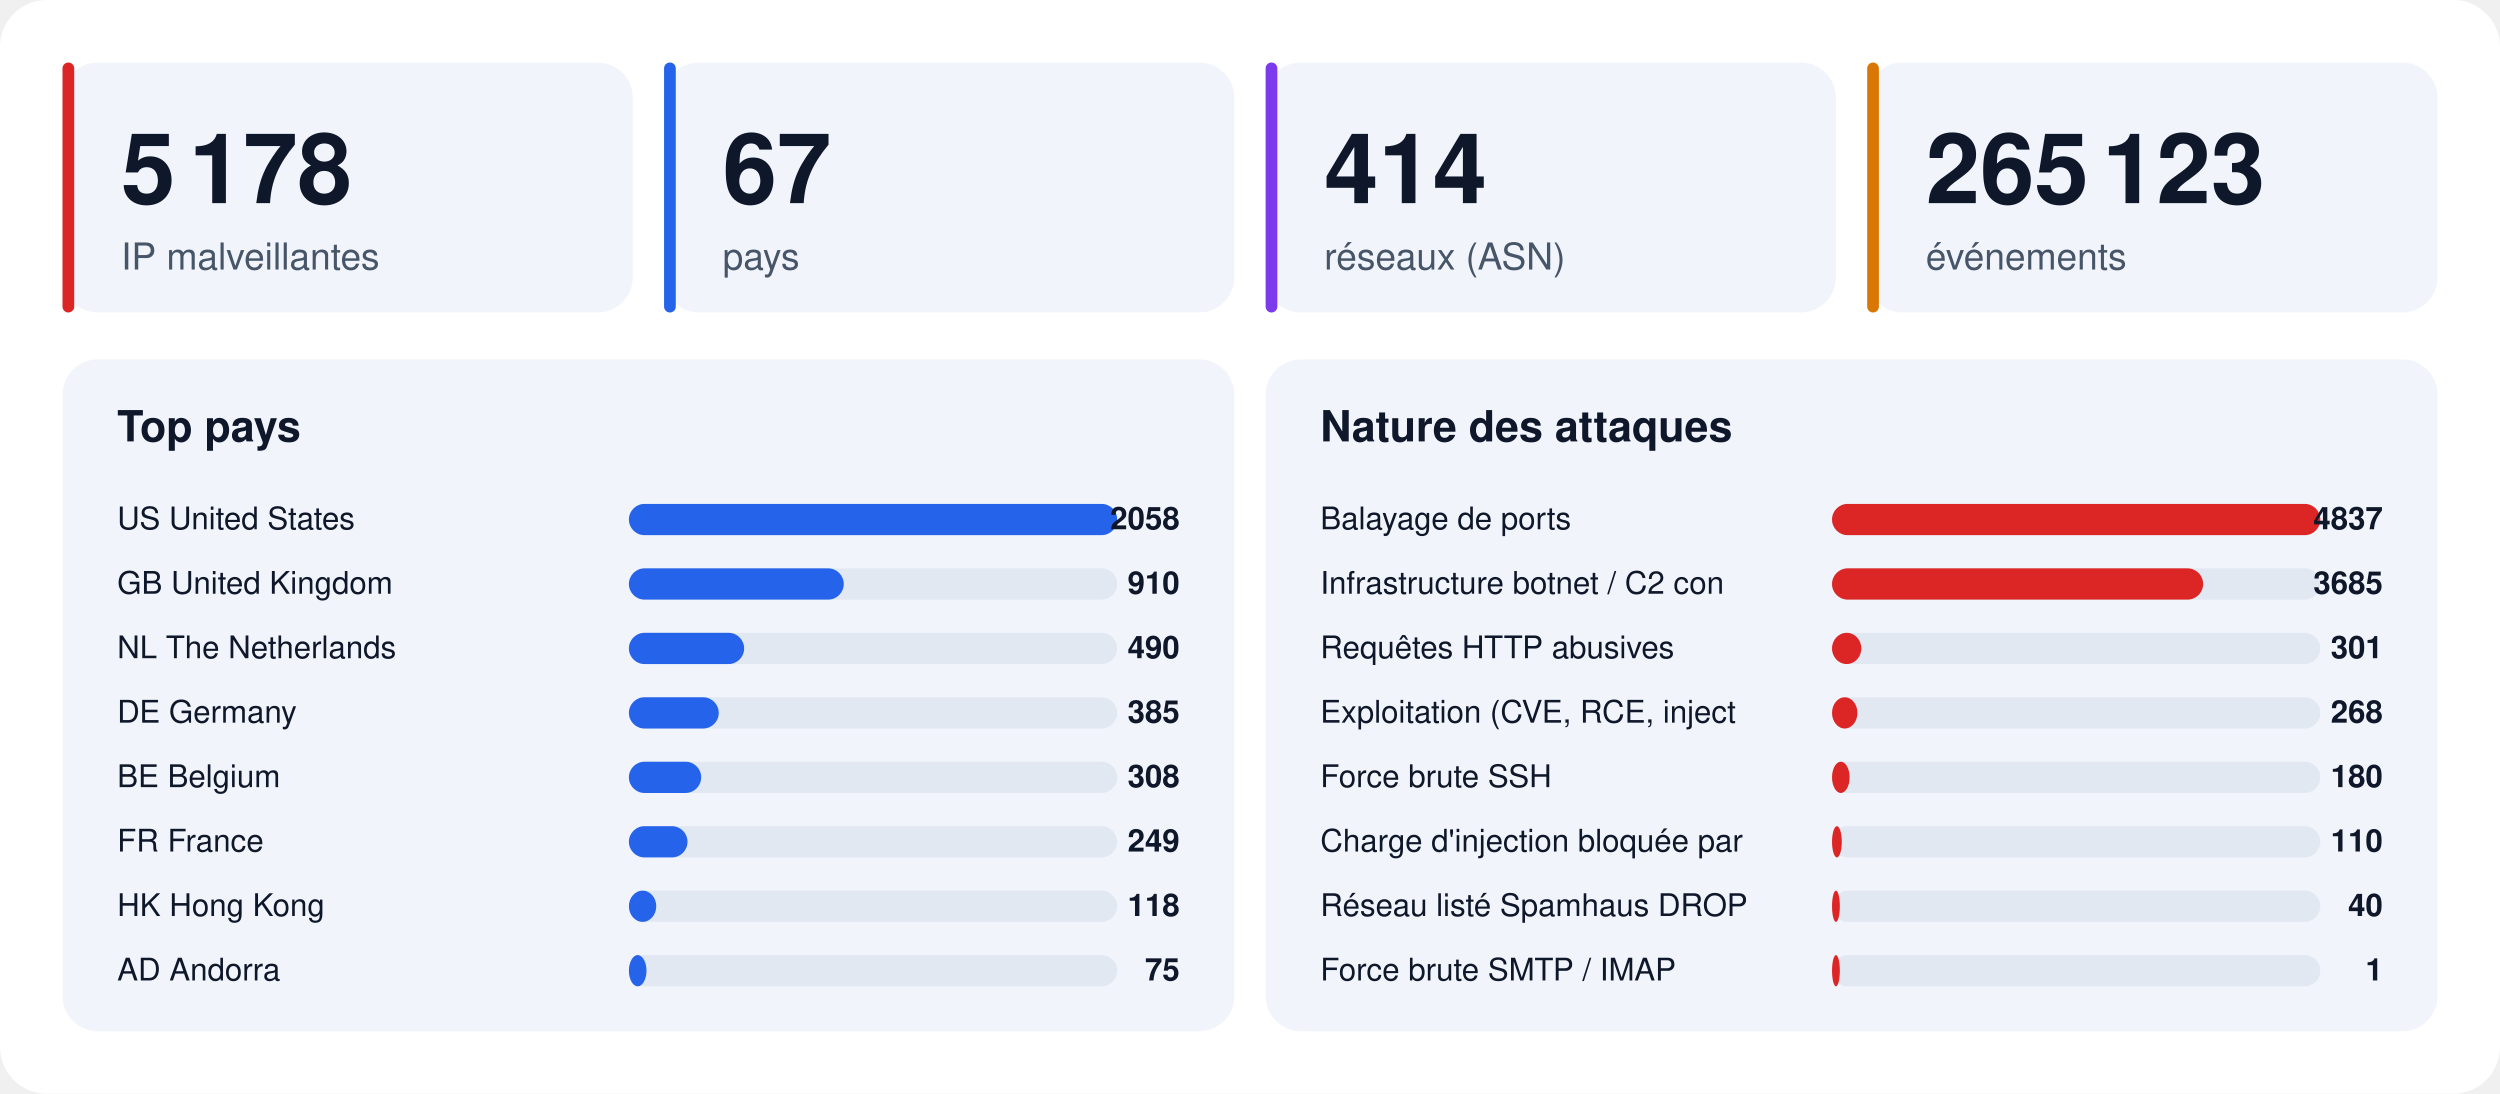
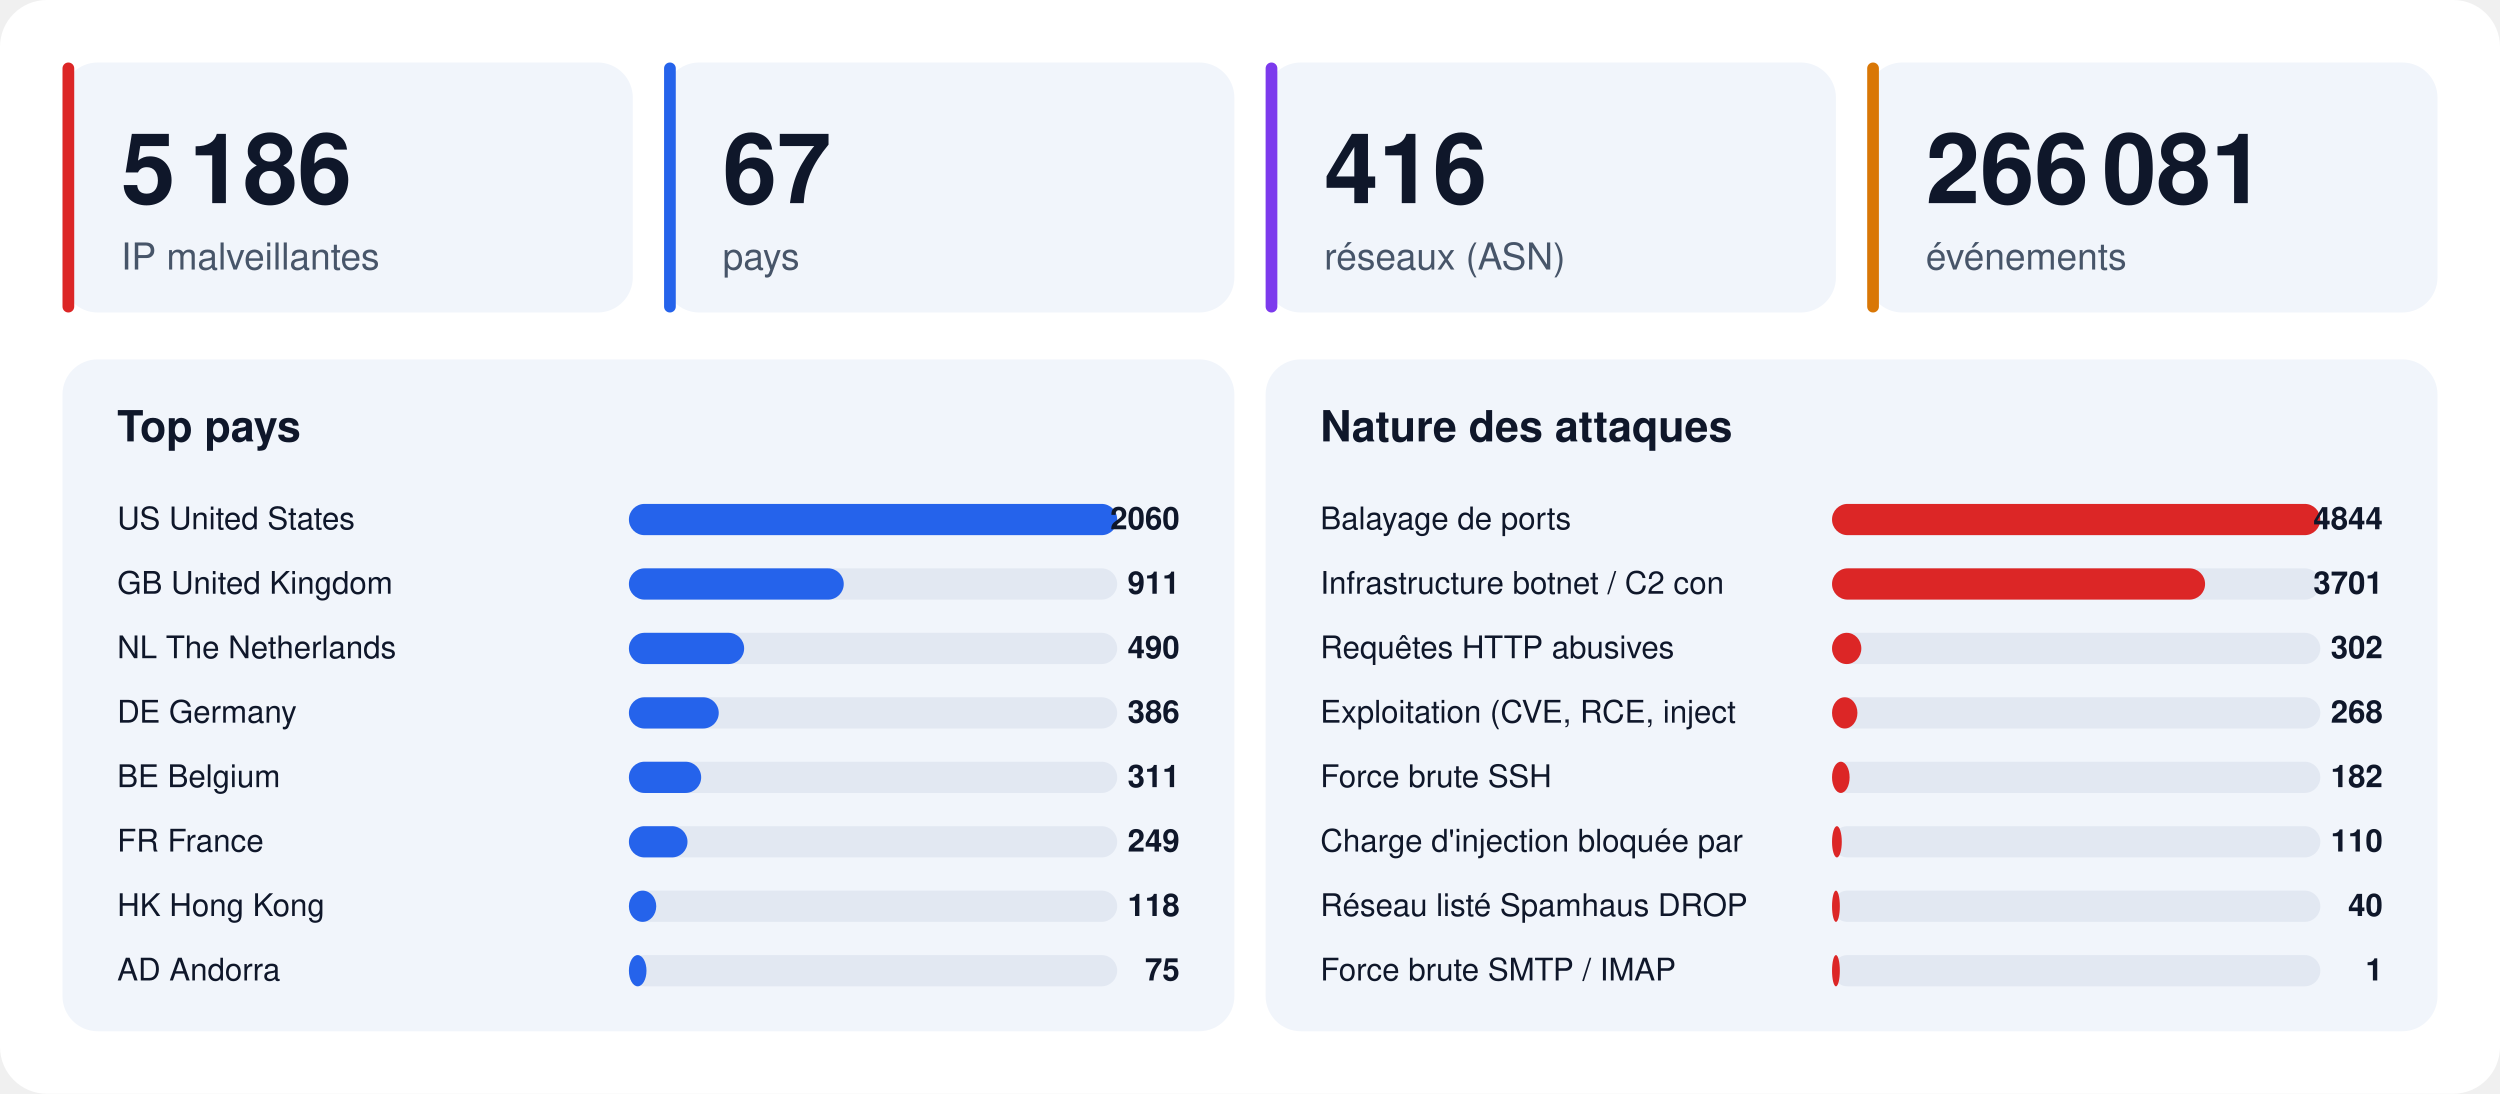
<svg xmlns="http://www.w3.org/2000/svg" width="1280" height="560" viewBox="0 0 1280 560" font-family="-apple-system,BlinkMacSystemFont,'Segoe UI',Helvetica,Arial,sans-serif">
  <rect width="1280" height="560" rx="24" fill="#ffffff" />
  <rect x="32" y="32" width="292" height="128" rx="18" fill="#f1f5fb" />
  <rect x="32" y="32" width="6" height="128" rx="3" fill="#dc2626" />
-   <text x="62" y="104" font-size="50" font-weight="800" fill="#0f172a">5 178</text>
+   <text x="62" y="104" font-size="50" font-weight="800" fill="#0f172a">5 186</text>
  <text x="62" y="138" font-size="19" fill="#475569">IP malveillantes</text>
  <rect x="340" y="32" width="292" height="128" rx="18" fill="#f1f5fb" />
  <rect x="340" y="32" width="6" height="128" rx="3" fill="#2563eb" />
  <text x="370" y="104" font-size="50" font-weight="800" fill="#0f172a">67</text>
  <text x="370" y="138" font-size="19" fill="#475569">pays</text>
  <rect x="648" y="32" width="292" height="128" rx="18" fill="#f1f5fb" />
  <rect x="648" y="32" width="6" height="128" rx="3" fill="#7c3aed" />
-   <text x="678" y="104" font-size="50" font-weight="800" fill="#0f172a">414</text>
+   <text x="678" y="104" font-size="50" font-weight="800" fill="#0f172a">416</text>
  <text x="678" y="138" font-size="19" fill="#475569">réseaux (ASN)</text>
  <rect x="956" y="32" width="292" height="128" rx="18" fill="#f1f5fb" />
  <rect x="956" y="32" width="6" height="128" rx="3" fill="#d97706" />
-   <text x="986" y="104" font-size="50" font-weight="800" fill="#0f172a">265 123</text>
+   <text x="986" y="104" font-size="50" font-weight="800" fill="#0f172a">266 081</text>
  <text x="986" y="138" font-size="19" fill="#475569">événements</text>
  <rect x="32" y="184" width="600" height="344" rx="18" fill="#f1f5fb" />
  <text x="60" y="226" font-size="22" font-weight="700" fill="#0f172a">Top pays</text>
  <text x="60" y="271" font-size="16" fill="#0f172a">US  United States</text>
  <rect x="322" y="258" width="250" height="16" rx="8" fill="#e2e8f2" />
  <rect x="322" y="258" width="250" height="16" rx="8" fill="#2563eb" />
-   <text x="604" y="271" font-size="16" font-weight="700" text-anchor="end" fill="#0f172a">2058</text>
+   <text x="604" y="271" font-size="16" font-weight="700" text-anchor="end" fill="#0f172a">2060</text>
  <text x="60" y="304" font-size="16" fill="#0f172a">GB  United Kingdom</text>
  <rect x="322" y="291" width="250" height="16" rx="8" fill="#e2e8f2" />
  <rect x="322" y="291" width="110" height="16" rx="8" fill="#2563eb" />
-   <text x="604" y="304" font-size="16" font-weight="700" text-anchor="end" fill="#0f172a">910</text>
+   <text x="604" y="304" font-size="16" font-weight="700" text-anchor="end" fill="#0f172a">911</text>
  <text x="60" y="337" font-size="16" fill="#0f172a">NL  The Netherlands</text>
  <rect x="322" y="324" width="250" height="16" rx="8" fill="#e2e8f2" />
  <rect x="322" y="324" width="59" height="16" rx="8" fill="#2563eb" />
  <text x="604" y="337" font-size="16" font-weight="700" text-anchor="end" fill="#0f172a">490</text>
  <text x="60" y="370" font-size="16" fill="#0f172a">DE  Germany</text>
  <rect x="322" y="357" width="250" height="16" rx="8" fill="#e2e8f2" />
  <rect x="322" y="357" width="46" height="16" rx="8" fill="#2563eb" />
-   <text x="604" y="370" font-size="16" font-weight="700" text-anchor="end" fill="#0f172a">385</text>
+   <text x="604" y="370" font-size="16" font-weight="700" text-anchor="end" fill="#0f172a">386</text>
  <text x="60" y="403" font-size="16" fill="#0f172a">BE  Belgium</text>
  <rect x="322" y="390" width="250" height="16" rx="8" fill="#e2e8f2" />
  <rect x="322" y="390" width="37" height="16" rx="8" fill="#2563eb" />
-   <text x="604" y="403" font-size="16" font-weight="700" text-anchor="end" fill="#0f172a">308</text>
+   <text x="604" y="403" font-size="16" font-weight="700" text-anchor="end" fill="#0f172a">311</text>
  <text x="60" y="436" font-size="16" fill="#0f172a">FR  France</text>
  <rect x="322" y="423" width="250" height="16" rx="8" fill="#e2e8f2" />
  <rect x="322" y="423" width="30" height="16" rx="8" fill="#2563eb" />
  <text x="604" y="436" font-size="16" font-weight="700" text-anchor="end" fill="#0f172a">249</text>
  <text x="60" y="469" font-size="16" fill="#0f172a">HK  Hong Kong</text>
  <rect x="322" y="456" width="250" height="16" rx="8" fill="#e2e8f2" />
  <rect x="322" y="456" width="14" height="16" rx="8" fill="#2563eb" />
  <text x="604" y="469" font-size="16" font-weight="700" text-anchor="end" fill="#0f172a">118</text>
  <text x="60" y="502" font-size="16" fill="#0f172a">AD  Andorra</text>
  <rect x="322" y="489" width="250" height="16" rx="8" fill="#e2e8f2" />
  <rect x="322" y="489" width="9" height="16" rx="8" fill="#2563eb" />
  <text x="604" y="502" font-size="16" font-weight="700" text-anchor="end" fill="#0f172a">75</text>
  <rect x="648" y="184" width="600" height="344" rx="18" fill="#f1f5fb" />
  <text x="676" y="226" font-size="22" font-weight="700" fill="#0f172a">Nature des attaques</text>
  <text x="676" y="271" font-size="16" fill="#0f172a">Balayage de ports</text>
  <rect x="938" y="258" width="250" height="16" rx="8" fill="#e2e8f2" />
  <rect x="938" y="258" width="250" height="16" rx="8" fill="#dc2626" />
-   <text x="1220" y="271" font-size="16" font-weight="700" text-anchor="end" fill="#0f172a">4837</text>
+   <text x="1220" y="271" font-size="16" font-weight="700" text-anchor="end" fill="#0f172a">4844</text>
  <text x="676" y="304" font-size="16" fill="#0f172a">Infrastructure botnet / C2 con</text>
  <rect x="938" y="291" width="250" height="16" rx="8" fill="#e2e8f2" />
-   <rect x="938" y="291" width="190" height="16" rx="8" fill="#dc2626" />
-   <text x="1220" y="304" font-size="16" font-weight="700" text-anchor="end" fill="#0f172a">3685</text>
+   <rect x="938" y="291" width="191" height="16" rx="8" fill="#dc2626" />
+   <text x="1220" y="304" font-size="16" font-weight="700" text-anchor="end" fill="#0f172a">3701</text>
  <text x="676" y="337" font-size="16" fill="#0f172a">Requêtes HTTP abusives</text>
  <rect x="938" y="324" width="250" height="16" rx="8" fill="#e2e8f2" />
  <rect x="938" y="324" width="15" height="16" rx="8" fill="#dc2626" />
-   <text x="1220" y="337" font-size="16" font-weight="700" text-anchor="end" fill="#0f172a">301</text>
+   <text x="1220" y="337" font-size="16" font-weight="700" text-anchor="end" fill="#0f172a">302</text>
  <text x="676" y="370" font-size="16" fill="#0f172a">Exploitation (CVE, RCE, inject</text>
  <rect x="938" y="357" width="250" height="16" rx="8" fill="#e2e8f2" />
  <rect x="938" y="357" width="13" height="16" rx="8" fill="#dc2626" />
  <text x="1220" y="370" font-size="16" font-weight="700" text-anchor="end" fill="#0f172a">268</text>
  <text x="676" y="403" font-size="16" fill="#0f172a">Force brute SSH</text>
  <rect x="938" y="390" width="250" height="16" rx="8" fill="#e2e8f2" />
  <rect x="938" y="390" width="9" height="16" rx="8" fill="#dc2626" />
-   <text x="1220" y="403" font-size="16" font-weight="700" text-anchor="end" fill="#0f172a">180</text>
+   <text x="1220" y="403" font-size="16" font-weight="700" text-anchor="end" fill="#0f172a">182</text>
  <text x="676" y="436" font-size="16" fill="#0f172a">Charge d'injection bloquée par</text>
  <rect x="938" y="423" width="250" height="16" rx="8" fill="#e2e8f2" />
  <rect x="938" y="423" width="5" height="16" rx="8" fill="#dc2626" />
  <text x="1220" y="436" font-size="16" font-weight="700" text-anchor="end" fill="#0f172a">110</text>
  <text x="676" y="469" font-size="16" fill="#0f172a">Réseau listé Spamhaus DROP</text>
  <rect x="938" y="456" width="250" height="16" rx="8" fill="#e2e8f2" />
  <rect x="938" y="456" width="4" height="16" rx="8" fill="#dc2626" />
  <text x="1220" y="469" font-size="16" font-weight="700" text-anchor="end" fill="#0f172a">40</text>
  <text x="676" y="502" font-size="16" fill="#0f172a">Force brute SMTP / IMAP</text>
  <rect x="938" y="489" width="250" height="16" rx="8" fill="#e2e8f2" />
  <rect x="938" y="489" width="4" height="16" rx="8" fill="#dc2626" />
  <text x="1220" y="502" font-size="16" font-weight="700" text-anchor="end" fill="#0f172a">1</text>
</svg>
